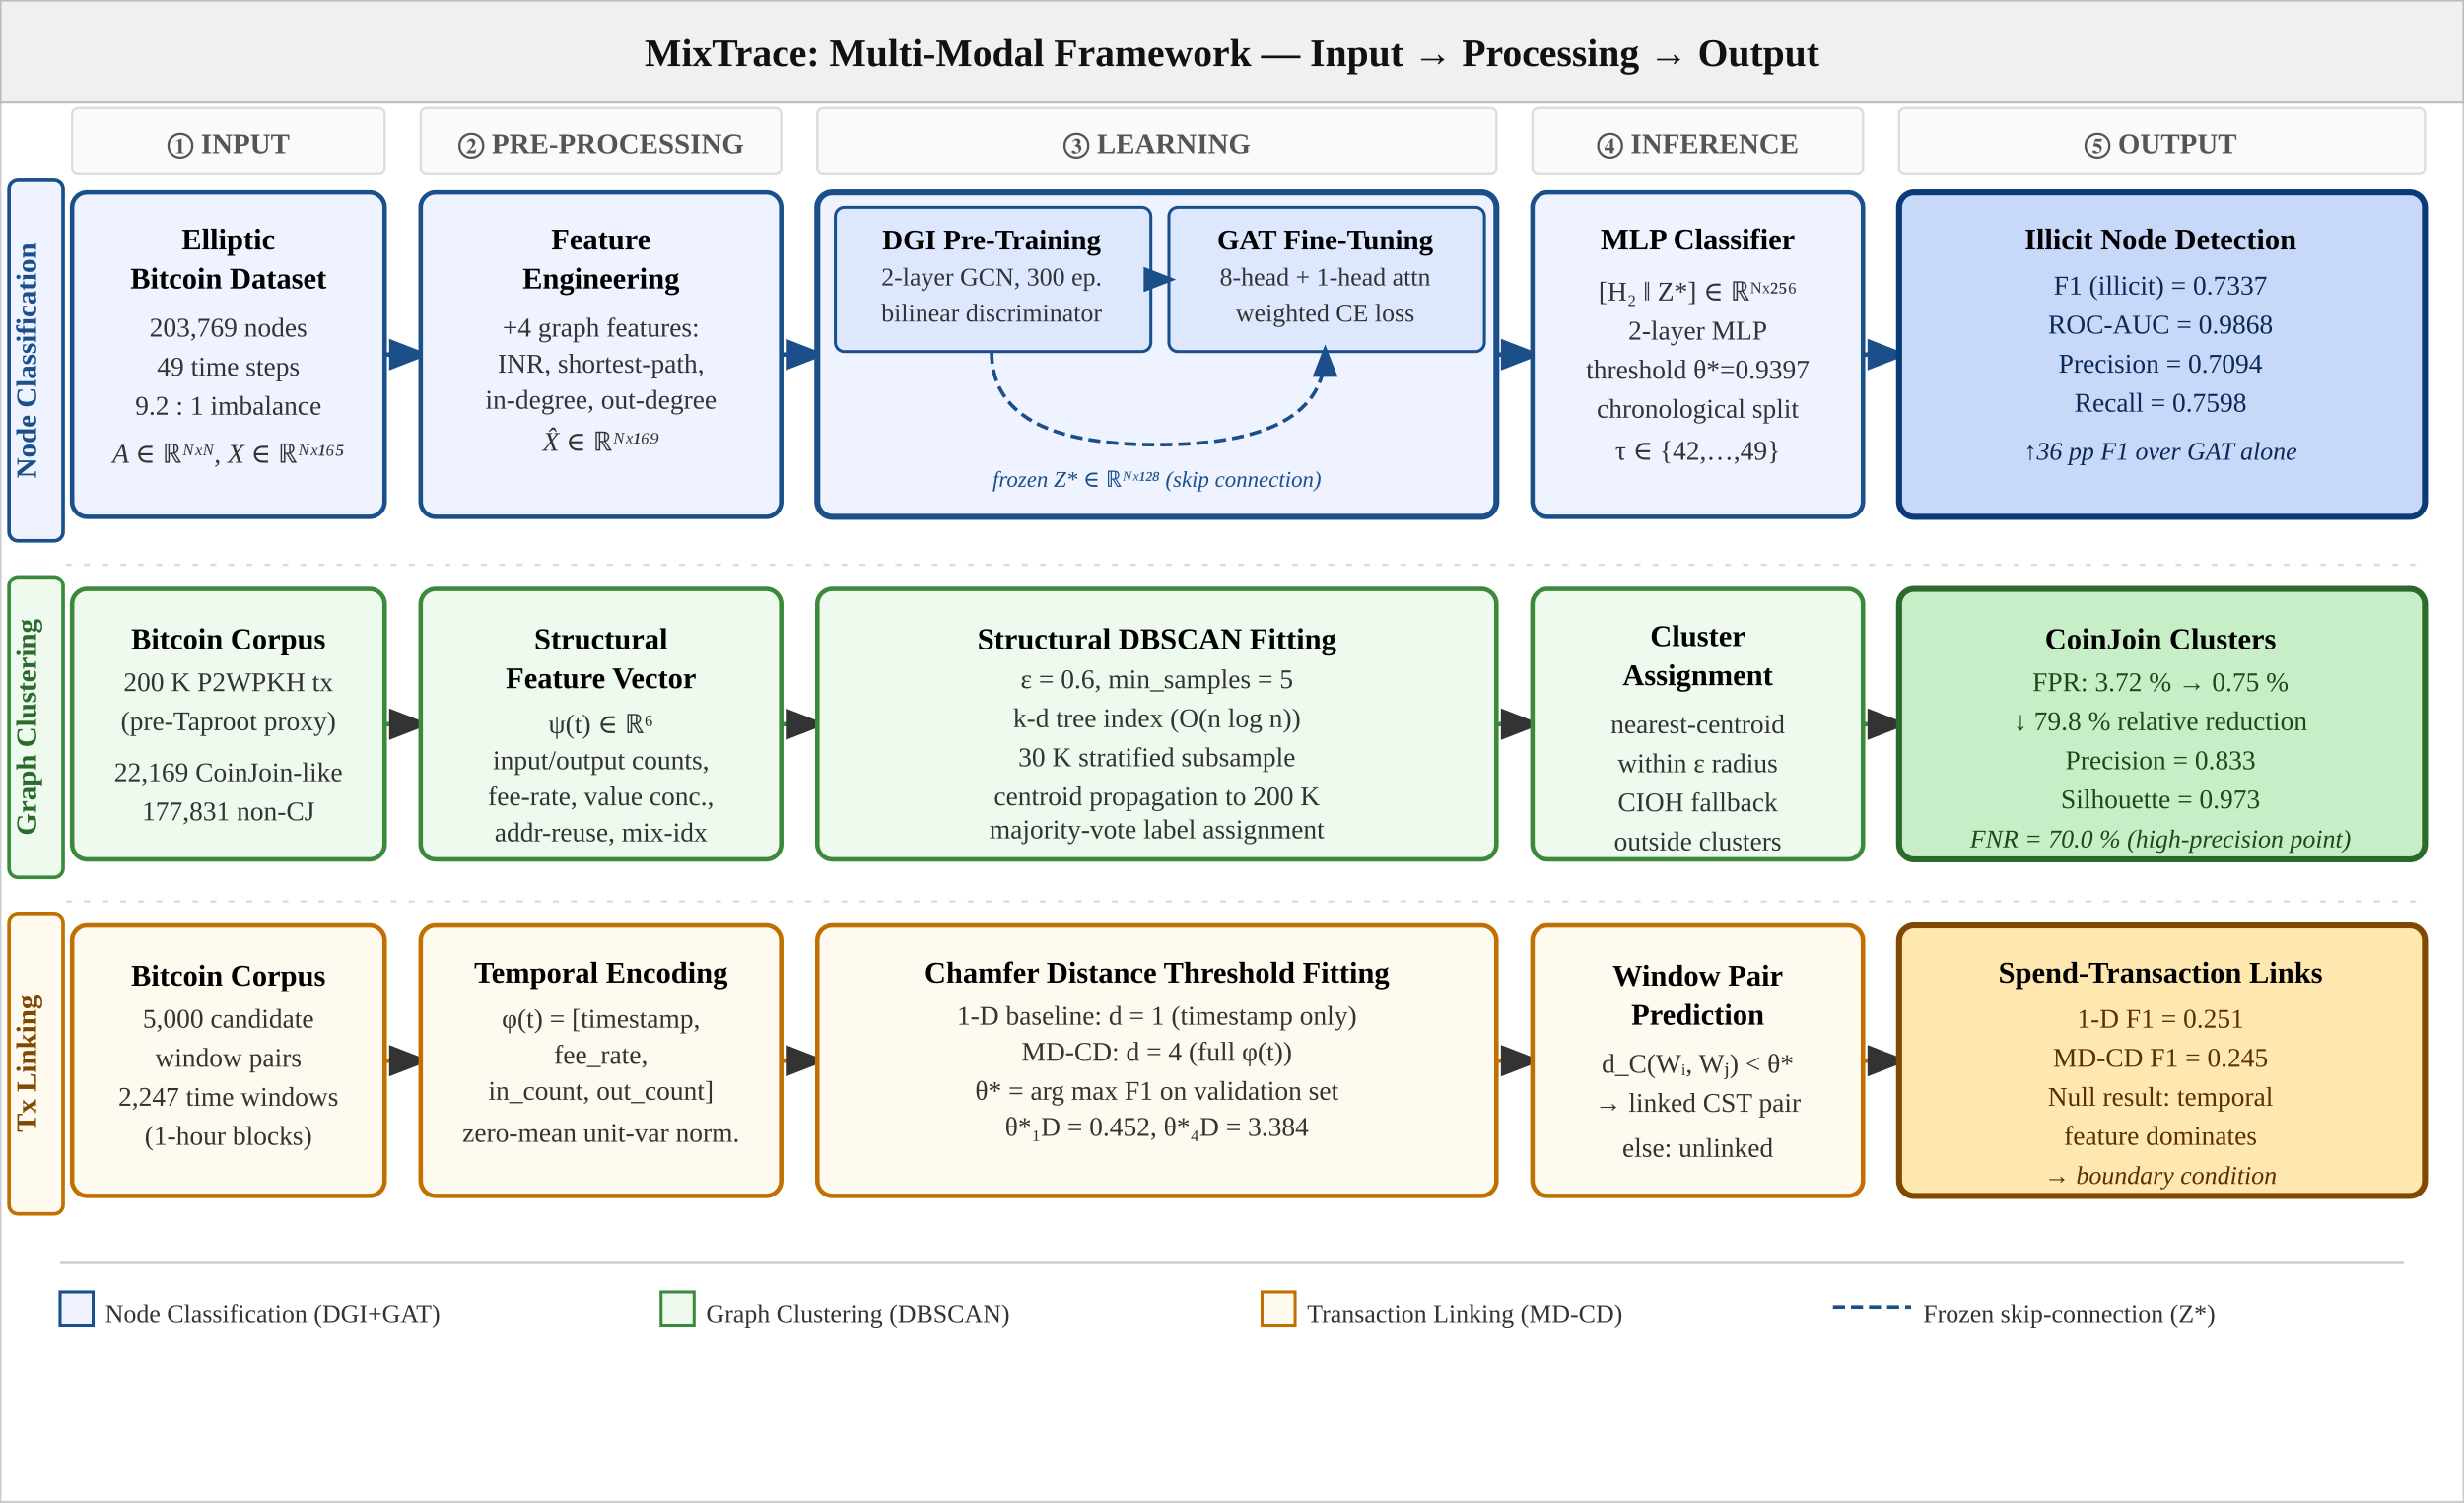
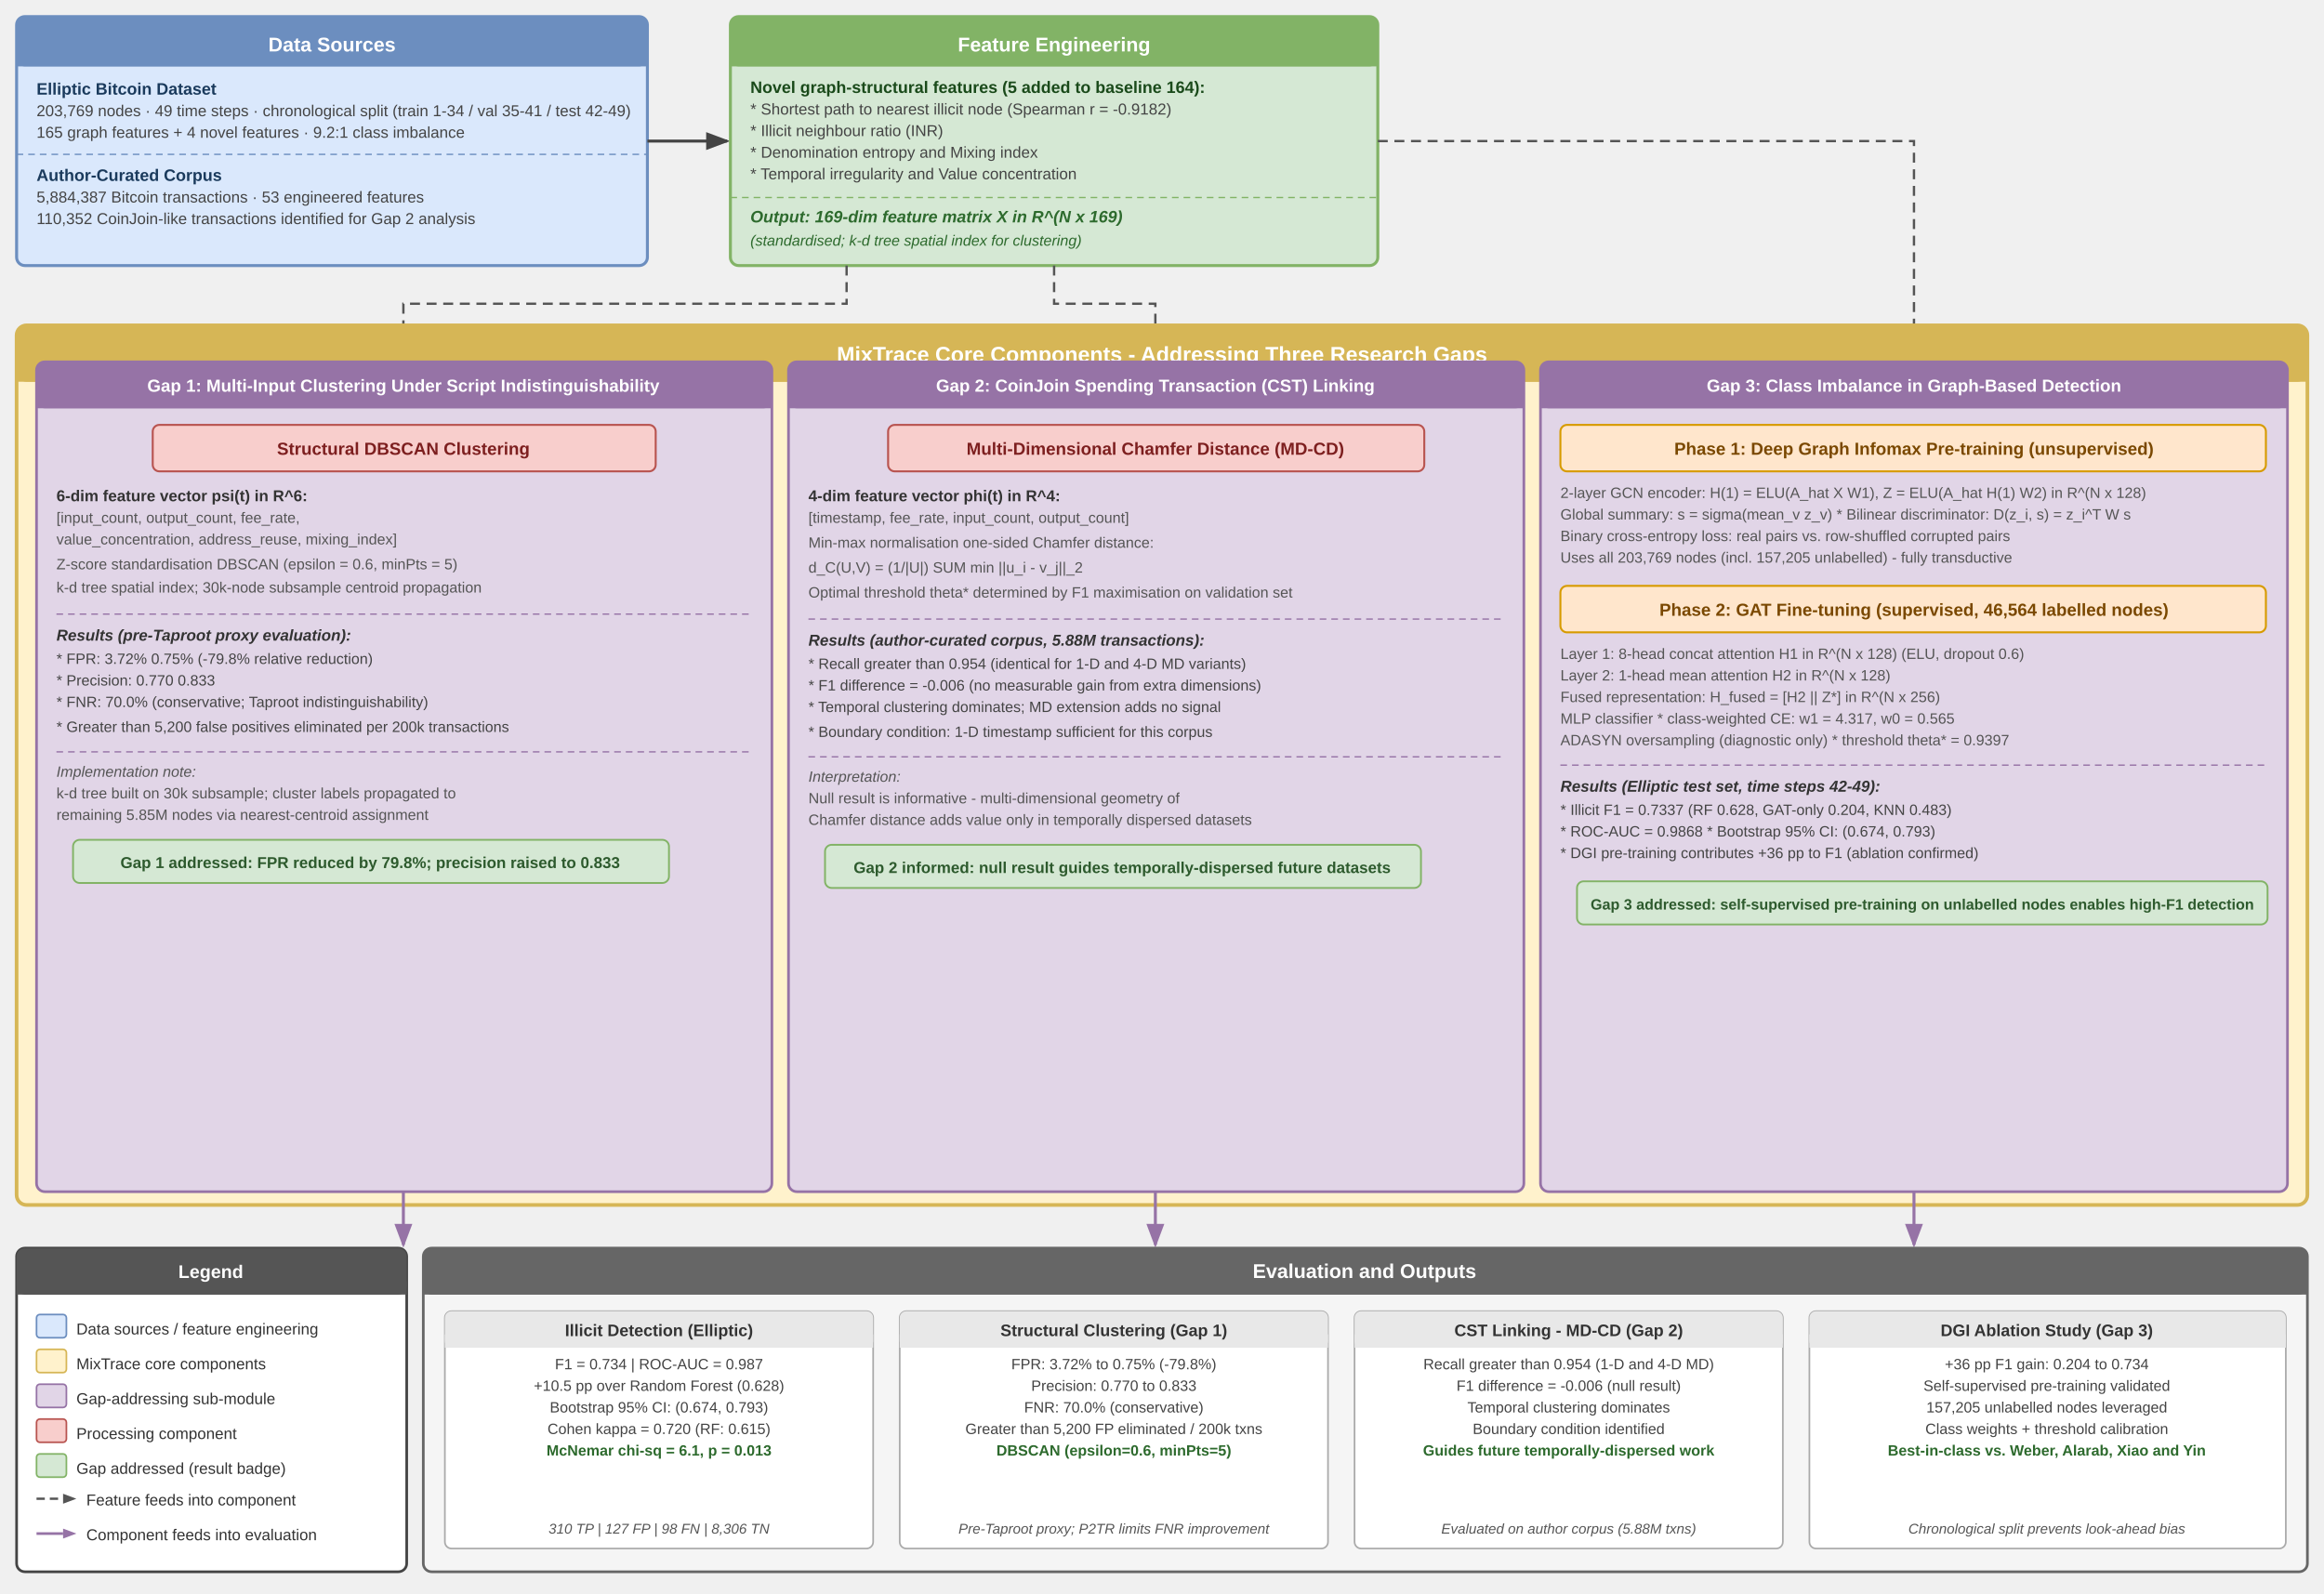
- <svg xmlns="http://www.w3.org/2000/svg" viewBox="0 0 820 500" width="820" height="500" font-family="'Times New Roman', Georgia, serif">
+ <svg xmlns="http://www.w3.org/2000/svg" viewBox="0 0 1400 960" font-family="Arial, Helvetica, sans-serif">
  <defs>
-     <marker id="arr" markerWidth="9" markerHeight="7" refX="7" refY="3.5" orient="auto">
-       <polygon points="0 0,9 3.5,0 7" fill="#333" />
+     <marker id="arr" markerWidth="8" markerHeight="6" refX="7" refY="3" orient="auto">
+       <polygon points="0 0,8 3,0 6" fill="#444444" />
    </marker>
-     <marker id="arr-b" markerWidth="9" markerHeight="7" refX="7" refY="3.5" orient="auto">
-       <polygon points="0 0,9 3.5,0 7" fill="#1a4f8a" />
+     <marker id="arr-purple" markerWidth="8" markerHeight="6" refX="7" refY="3" orient="auto">
+       <polygon points="0 0,8 3,0 6" fill="#9673a6" />
    </marker>
-     <marker id="arr-d" markerWidth="9" markerHeight="7" refX="7" refY="3.5" orient="auto">
-       <polygon points="0 0,9 3.5,0 7" fill="#1a4f8a" />
+     <marker id="arr-dash" markerWidth="8" markerHeight="6" refX="7" refY="3" orient="auto">
+       <polygon points="0 0,8 3,0 6" fill="#555555" />
    </marker>
  </defs>
-   <rect x="0" y="0" width="820" height="500" fill="white" stroke="#ccc" stroke-width="1" />
-   <rect x="0" y="0" width="820" height="34" fill="#f0f0f0" stroke="#bbb" stroke-width="1" />
-   <text x="410" y="22" text-anchor="middle" font-size="13" font-weight="bold" fill="#111">
-     MixTrace: Multi-Modal Framework  —  Input → Processing → Output
-   </text>
-   <rect x="24" y="36" width="104" height="22" fill="#fafafa" stroke="#ddd" stroke-width="0.8" rx="2" />
-   <rect x="140" y="36" width="120" height="22" fill="#fafafa" stroke="#ddd" stroke-width="0.8" rx="2" />
-   <rect x="272" y="36" width="226" height="22" fill="#fafafa" stroke="#ddd" stroke-width="0.8" rx="2" />
-   <rect x="510" y="36" width="110" height="22" fill="#fafafa" stroke="#ddd" stroke-width="0.8" rx="2" />
-   <rect x="632" y="36" width="175" height="22" fill="#fafafa" stroke="#ddd" stroke-width="0.8" rx="2" />
-   <text x="76" y="51" text-anchor="middle" font-size="9.5" fill="#555" font-weight="bold">① INPUT</text>
-   <text x="200" y="51" text-anchor="middle" font-size="9.5" fill="#555" font-weight="bold">② PRE-PROCESSING</text>
-   <text x="385" y="51" text-anchor="middle" font-size="9.5" fill="#555" font-weight="bold">③ LEARNING</text>
-   <text x="565" y="51" text-anchor="middle" font-size="9.5" fill="#555" font-weight="bold">④ INFERENCE</text>
-   <text x="719" y="51" text-anchor="middle" font-size="9.5" fill="#555" font-weight="bold">⑤ OUTPUT</text>
-   <rect x="3" y="60" width="18" height="120" rx="3" fill="#eff3ff" stroke="#1a4f8a" stroke-width="1.2" />
-   <text x="12" y="120" text-anchor="middle" font-size="9.5" fill="#1a4f8a" font-weight="bold" transform="rotate(-90,12,120)">Node Classification</text>
-   <rect x="3" y="192" width="18" height="100" rx="3" fill="#edfaed" stroke="#3a8a3a" stroke-width="1.2" />
-   <text x="12" y="242" text-anchor="middle" font-size="9.5" fill="#2a6a2a" font-weight="bold" transform="rotate(-90,12,242)">Graph Clustering</text>
-   <rect x="3" y="304" width="18" height="100" rx="3" fill="#fffaf0" stroke="#c07000" stroke-width="1.2" />
-   <text x="12" y="354" text-anchor="middle" font-size="9.5" fill="#804800" font-weight="bold" transform="rotate(-90,12,354)">Tx Linking</text>
-   <rect x="24" y="64" width="104" height="108" rx="5" fill="#eff3ff" stroke="#1a4f8a" stroke-width="1.5" />
-   <text x="76" y="83" text-anchor="middle" font-size="10" font-weight="bold">Elliptic</text>
-   <text x="76" y="96" text-anchor="middle" font-size="10" font-weight="bold">Bitcoin Dataset</text>
-   <text x="76" y="112" text-anchor="middle" font-size="9" fill="#333">203,769 nodes</text>
-   <text x="76" y="125" text-anchor="middle" font-size="9" fill="#333">49 time steps</text>
-   <text x="76" y="138" text-anchor="middle" font-size="9" fill="#333">9.2 : 1 imbalance</text>
-   <text x="76" y="154" text-anchor="middle" font-size="9" fill="#333" font-style="italic">A ∈ ℝᴺˣᴺ, X ∈ ℝᴺˣ¹⁶⁵</text>
-   <line x1="128" y1="118" x2="140" y2="118" stroke="#1a4f8a" stroke-width="1.5" marker-end="url(#arr-b)" />
-   <rect x="140" y="64" width="120" height="108" rx="5" fill="#eff3ff" stroke="#1a4f8a" stroke-width="1.5" />
-   <text x="200" y="83" text-anchor="middle" font-size="10" font-weight="bold">Feature</text>
-   <text x="200" y="96" text-anchor="middle" font-size="10" font-weight="bold">Engineering</text>
-   <text x="200" y="112" text-anchor="middle" font-size="9" fill="#333">+4 graph features:</text>
-   <text x="200" y="124" text-anchor="middle" font-size="9" fill="#333">INR, shortest-path,</text>
-   <text x="200" y="136" text-anchor="middle" font-size="9" fill="#333">in-degree, out-degree</text>
-   <text x="200" y="150" text-anchor="middle" font-size="9" fill="#333" font-style="italic">X̂ ∈ ℝᴺˣ¹⁶⁹</text>
-   <line x1="260" y1="118" x2="272" y2="118" stroke="#1a4f8a" stroke-width="1.5" marker-end="url(#arr-b)" />
-   <rect x="272" y="64" width="226" height="108" rx="5" fill="#eff3ff" stroke="#1a4f8a" stroke-width="2" />
-   <rect x="278" y="69" width="105" height="48" rx="3" fill="#dde8ff" stroke="#1a4f8a" stroke-width="1" />
-   <text x="330" y="83" text-anchor="middle" font-size="9.5" font-weight="bold">DGI Pre-Training</text>
-   <text x="330" y="95" text-anchor="middle" font-size="8.5" fill="#333">2-layer GCN, 300 ep.</text>
-   <text x="330" y="107" text-anchor="middle" font-size="8.5" fill="#333">bilinear discriminator</text>
-   <rect x="389" y="69" width="105" height="48" rx="3" fill="#dde8ff" stroke="#1a4f8a" stroke-width="1" />
-   <text x="441" y="83" text-anchor="middle" font-size="9.5" font-weight="bold">GAT Fine-Tuning</text>
-   <text x="441" y="95" text-anchor="middle" font-size="8.5" fill="#333">8-head + 1-head attn</text>
-   <text x="441" y="107" text-anchor="middle" font-size="8.5" fill="#333">weighted CE loss</text>
-   <path d="M 330 117  Q 330 148  385 148  Q 441 148  441 117" fill="none" stroke="#1a4f8a" stroke-width="1.2" stroke-dasharray="4,2" marker-end="url(#arr-d)" />
-   <text x="385" y="162" text-anchor="middle" font-size="7.5" fill="#1a4f8a" font-style="italic">
-     frozen  Z* ∈ ℝᴺˣ¹²⁸  (skip connection)
-   </text>
-   <line x1="383" y1="93" x2="389" y2="93" stroke="#1a4f8a" stroke-width="1.2" marker-end="url(#arr-b)" />
-   <line x1="498" y1="118" x2="510" y2="118" stroke="#1a4f8a" stroke-width="1.5" marker-end="url(#arr-b)" />
-   <rect x="510" y="64" width="110" height="108" rx="5" fill="#eff3ff" stroke="#1a4f8a" stroke-width="1.5" />
-   <text x="565" y="83" text-anchor="middle" font-size="10" font-weight="bold">MLP Classifier</text>
-   <text x="565" y="100" text-anchor="middle" font-size="9" fill="#333">[H₂ ‖ Z*] ∈ ℝᴺˣ²⁵⁶</text>
-   <text x="565" y="113" text-anchor="middle" font-size="9" fill="#333">2-layer MLP</text>
-   <text x="565" y="126" text-anchor="middle" font-size="9" fill="#333">threshold θ*=0.9397</text>
-   <text x="565" y="139" text-anchor="middle" font-size="9" fill="#333">chronological split</text>
-   <text x="565" y="153" text-anchor="middle" font-size="9" fill="#333">τ ∈ {42,…,49}</text>
-   <line x1="620" y1="118" x2="632" y2="118" stroke="#1a4f8a" stroke-width="1.5" marker-end="url(#arr-b)" />
-   <rect x="632" y="64" width="175" height="108" rx="5" fill="#c8d8f8" stroke="#0a3a78" stroke-width="2" />
-   <text x="719" y="83" text-anchor="middle" font-size="10" font-weight="bold">Illicit Node Detection</text>
-   <text x="719" y="98" text-anchor="middle" font-size="9" fill="#0a2858">F1 (illicit) = 0.7337</text>
-   <text x="719" y="111" text-anchor="middle" font-size="9" fill="#0a2858">ROC-AUC = 0.9868</text>
-   <text x="719" y="124" text-anchor="middle" font-size="9" fill="#0a2858">Precision = 0.7094</text>
-   <text x="719" y="137" text-anchor="middle" font-size="9" fill="#0a2858">Recall = 0.7598</text>
-   <text x="719" y="153" text-anchor="middle" font-size="8.5" fill="#0a2858" font-style="italic">↑36 pp F1 over GAT alone</text>
-   <rect x="24" y="196" width="104" height="90" rx="5" fill="#edfaed" stroke="#3a8a3a" stroke-width="1.5" />
-   <text x="76" y="216" text-anchor="middle" font-size="10" font-weight="bold">Bitcoin Corpus</text>
-   <text x="76" y="230" text-anchor="middle" font-size="9" fill="#333">200 K P2WPKH tx</text>
-   <text x="76" y="243" text-anchor="middle" font-size="9" fill="#333">(pre-Taproot proxy)</text>
-   <text x="76" y="260" text-anchor="middle" font-size="9" fill="#333">22,169 CoinJoin-like</text>
-   <text x="76" y="273" text-anchor="middle" font-size="9" fill="#333">177,831 non-CJ</text>
-   <line x1="128" y1="241" x2="140" y2="241" stroke="#3a8a3a" stroke-width="1.5" marker-end="url(#arr)" />
-   <rect x="140" y="196" width="120" height="90" rx="5" fill="#edfaed" stroke="#3a8a3a" stroke-width="1.5" />
-   <text x="200" y="216" text-anchor="middle" font-size="10" font-weight="bold">Structural</text>
-   <text x="200" y="229" text-anchor="middle" font-size="10" font-weight="bold">Feature Vector</text>
-   <text x="200" y="244" text-anchor="middle" font-size="9" fill="#333">ψ(t) ∈ ℝ⁶</text>
-   <text x="200" y="256" text-anchor="middle" font-size="9" fill="#333">input/output counts,</text>
-   <text x="200" y="268" text-anchor="middle" font-size="9" fill="#333">fee-rate, value conc.,</text>
-   <text x="200" y="280" text-anchor="middle" font-size="9" fill="#333">addr-reuse, mix-idx</text>
-   <line x1="260" y1="241" x2="272" y2="241" stroke="#3a8a3a" stroke-width="1.5" marker-end="url(#arr)" />
-   <rect x="272" y="196" width="226" height="90" rx="5" fill="#edfaed" stroke="#3a8a3a" stroke-width="1.5" />
-   <text x="385" y="216" text-anchor="middle" font-size="10" font-weight="bold">Structural DBSCAN Fitting</text>
-   <text x="385" y="229" text-anchor="middle" font-size="9" fill="#333">ε = 0.6,  min_samples = 5</text>
-   <text x="385" y="242" text-anchor="middle" font-size="9" fill="#333">k-d tree index (O(n log n))</text>
-   <text x="385" y="255" text-anchor="middle" font-size="9" fill="#333">30 K stratified subsample</text>
-   <text x="385" y="268" text-anchor="middle" font-size="9" fill="#333">centroid propagation to 200 K</text>
-   <text x="385" y="279" text-anchor="middle" font-size="9" fill="#333">majority-vote label assignment</text>
-   <line x1="498" y1="241" x2="510" y2="241" stroke="#3a8a3a" stroke-width="1.5" marker-end="url(#arr)" />
-   <rect x="510" y="196" width="110" height="90" rx="5" fill="#edfaed" stroke="#3a8a3a" stroke-width="1.5" />
-   <text x="565" y="215" text-anchor="middle" font-size="10" font-weight="bold">Cluster</text>
-   <text x="565" y="228" text-anchor="middle" font-size="10" font-weight="bold">Assignment</text>
-   <text x="565" y="244" text-anchor="middle" font-size="9" fill="#333">nearest-centroid</text>
-   <text x="565" y="257" text-anchor="middle" font-size="9" fill="#333">within ε radius</text>
-   <text x="565" y="270" text-anchor="middle" font-size="9" fill="#333">CIOH fallback</text>
-   <text x="565" y="283" text-anchor="middle" font-size="9" fill="#333">outside clusters</text>
-   <line x1="620" y1="241" x2="632" y2="241" stroke="#3a8a3a" stroke-width="1.5" marker-end="url(#arr)" />
-   <rect x="632" y="196" width="175" height="90" rx="5" fill="#c8eec8" stroke="#2a6a2a" stroke-width="2" />
-   <text x="719" y="216" text-anchor="middle" font-size="10" font-weight="bold">CoinJoin Clusters</text>
-   <text x="719" y="230" text-anchor="middle" font-size="9" fill="#1a4a1a">FPR: 3.72 % → 0.75 %</text>
-   <text x="719" y="243" text-anchor="middle" font-size="9" fill="#1a4a1a">↓ 79.8 % relative reduction</text>
-   <text x="719" y="256" text-anchor="middle" font-size="9" fill="#1a4a1a">Precision = 0.833</text>
-   <text x="719" y="269" text-anchor="middle" font-size="9" fill="#1a4a1a">Silhouette = 0.973</text>
-   <text x="719" y="282" text-anchor="middle" font-size="8.5" fill="#1a4a1a" font-style="italic">FNR = 70.0 % (high-precision point)</text>
-   <rect x="24" y="308" width="104" height="90" rx="5" fill="#fffaf0" stroke="#c07000" stroke-width="1.5" />
-   <text x="76" y="328" text-anchor="middle" font-size="10" font-weight="bold">Bitcoin Corpus</text>
-   <text x="76" y="342" text-anchor="middle" font-size="9" fill="#333">5,000 candidate</text>
-   <text x="76" y="355" text-anchor="middle" font-size="9" fill="#333">window pairs</text>
-   <text x="76" y="368" text-anchor="middle" font-size="9" fill="#333">2,247 time windows</text>
-   <text x="76" y="381" text-anchor="middle" font-size="9" fill="#333">(1-hour blocks)</text>
-   <line x1="128" y1="353" x2="140" y2="353" stroke="#c07000" stroke-width="1.5" marker-end="url(#arr)" />
-   <rect x="140" y="308" width="120" height="90" rx="5" fill="#fffaf0" stroke="#c07000" stroke-width="1.5" />
-   <text x="200" y="327" text-anchor="middle" font-size="10" font-weight="bold">Temporal Encoding</text>
-   <text x="200" y="342" text-anchor="middle" font-size="9" fill="#333">φ(t) = [timestamp,</text>
-   <text x="200" y="354" text-anchor="middle" font-size="9" fill="#333"> fee_rate,</text>
-   <text x="200" y="366" text-anchor="middle" font-size="9" fill="#333"> in_count, out_count]</text>
-   <text x="200" y="380" text-anchor="middle" font-size="9" fill="#333">zero-mean unit-var norm.</text>
-   <line x1="260" y1="353" x2="272" y2="353" stroke="#c07000" stroke-width="1.5" marker-end="url(#arr)" />
-   <rect x="272" y="308" width="226" height="90" rx="5" fill="#fffaf0" stroke="#c07000" stroke-width="1.5" />
-   <text x="385" y="327" text-anchor="middle" font-size="10" font-weight="bold">Chamfer Distance Threshold Fitting</text>
-   <text x="385" y="341" text-anchor="middle" font-size="9" fill="#333">1-D baseline: d = 1 (timestamp only)</text>
-   <text x="385" y="353" text-anchor="middle" font-size="9" fill="#333">MD-CD: d = 4 (full φ(t))</text>
-   <text x="385" y="366" text-anchor="middle" font-size="9" fill="#333">θ* = arg max F1 on validation set</text>
-   <text x="385" y="378" text-anchor="middle" font-size="9" fill="#333">θ*₁D = 0.452,  θ*₄D = 3.384</text>
-   <line x1="498" y1="353" x2="510" y2="353" stroke="#c07000" stroke-width="1.5" marker-end="url(#arr)" />
-   <rect x="510" y="308" width="110" height="90" rx="5" fill="#fffaf0" stroke="#c07000" stroke-width="1.5" />
-   <text x="565" y="328" text-anchor="middle" font-size="10" font-weight="bold">Window Pair</text>
-   <text x="565" y="341" text-anchor="middle" font-size="10" font-weight="bold">Prediction</text>
-   <text x="565" y="357" text-anchor="middle" font-size="9" fill="#333">d_C(Wᵢ, Wⱼ) &lt; θ*</text>
-   <text x="565" y="370" text-anchor="middle" font-size="9" fill="#333">→ linked CST pair</text>
-   <text x="565" y="385" text-anchor="middle" font-size="9" fill="#333">else: unlinked</text>
-   <line x1="620" y1="353" x2="632" y2="353" stroke="#c07000" stroke-width="1.5" marker-end="url(#arr)" />
-   <rect x="632" y="308" width="175" height="90" rx="5" fill="#ffe8b0" stroke="#804800" stroke-width="2" />
-   <text x="719" y="327" text-anchor="middle" font-size="10" font-weight="bold">Spend-Transaction Links</text>
-   <text x="719" y="342" text-anchor="middle" font-size="9" fill="#5a3000">1-D  F1 = 0.251</text>
-   <text x="719" y="355" text-anchor="middle" font-size="9" fill="#5a3000">MD-CD  F1 = 0.245</text>
-   <text x="719" y="368" text-anchor="middle" font-size="9" fill="#5a3000">Null result: temporal</text>
-   <text x="719" y="381" text-anchor="middle" font-size="9" fill="#5a3000">feature dominates</text>
-   <text x="719" y="394" text-anchor="middle" font-size="8.5" fill="#5a3000" font-style="italic">→ boundary condition</text>
-   <line x1="20" y1="420" x2="800" y2="420" stroke="#ccc" stroke-width="0.8" />
-   <rect x="20" y="430" width="11" height="11" fill="#eff3ff" stroke="#1a4f8a" stroke-width="1" />
-   <text x="35" y="440" font-size="8.5" fill="#333">Node Classification (DGI+GAT)</text>
-   <rect x="220" y="430" width="11" height="11" fill="#edfaed" stroke="#3a8a3a" stroke-width="1" />
-   <text x="235" y="440" font-size="8.5" fill="#333">Graph Clustering (DBSCAN)</text>
-   <rect x="420" y="430" width="11" height="11" fill="#fffaf0" stroke="#c07000" stroke-width="1" />
-   <text x="435" y="440" font-size="8.5" fill="#333">Transaction Linking (MD-CD)</text>
-   <line x1="610" y1="435" x2="636" y2="435" stroke="#1a4f8a" stroke-width="1.2" stroke-dasharray="4,2" />
-   <text x="640" y="440" font-size="8.5" fill="#333">Frozen skip-connection (Z*)</text>
-   <line x1="22" y1="188" x2="808" y2="188" stroke="#ddd" stroke-width="0.8" stroke-dasharray="2,4" />
-   <line x1="22" y1="300" x2="808" y2="300" stroke="#ddd" stroke-width="0.8" stroke-dasharray="2,4" />
+   <rect x="10" y="10" width="380" height="150" rx="5" fill="#dae8fc" stroke="#6c8ebf" stroke-width="1.8" />
+   <rect x="10" y="10" width="380" height="30" rx="5" fill="#6c8ebf" />
+   <rect x="10" y="32" width="380" height="8" fill="#6c8ebf" />
+   <text x="200" y="31" text-anchor="middle" fill="white" font-size="12" font-weight="bold">Data Sources</text>
+   <text x="22" y="57" fill="#1a3a5c" font-size="10" font-weight="bold">Elliptic Bitcoin Dataset</text>
+   <text x="22" y="70" fill="#444" font-size="9.5">203,769 nodes · 49 time steps · chronological split (train 1-34 / val 35-41 / test 42-49)</text>
+   <text x="22" y="83" fill="#444" font-size="9.5">165 graph features + 4 novel features · 9.2:1 class imbalance</text>
+   <line x1="10" y1="93" x2="390" y2="93" stroke="#6c8ebf" stroke-width="0.8" stroke-dasharray="4,3" />
+   <text x="22" y="109" fill="#1a3a5c" font-size="10" font-weight="bold">Author-Curated Corpus</text>
+   <text x="22" y="122" fill="#444" font-size="9.5">5,884,387 Bitcoin transactions · 53 engineered features</text>
+   <text x="22" y="135" fill="#444" font-size="9.5">110,352 CoinJoin-like transactions identified for Gap 2 analysis</text>
+   <line x1="390" y1="85" x2="438" y2="85" stroke="#444" stroke-width="1.8" marker-end="url(#arr)" />
+   <rect x="440" y="10" width="390" height="150" rx="5" fill="#d5e8d4" stroke="#82b366" stroke-width="1.8" />
+   <rect x="440" y="10" width="390" height="30" rx="5" fill="#82b366" />
+   <rect x="440" y="32" width="390" height="8" fill="#82b366" />
+   <text x="635" y="31" text-anchor="middle" fill="white" font-size="12" font-weight="bold">Feature Engineering</text>
+   <text x="452" y="56" fill="#1a4a1a" font-size="10" font-weight="bold">Novel graph-structural features (5 added to baseline 164):</text>
+   <text x="452" y="69" fill="#444" font-size="9.5">* Shortest path to nearest illicit node  (Spearman r = -0.9182)</text>
+   <text x="452" y="82" fill="#444" font-size="9.5">* Illicit neighbour ratio (INR)</text>
+   <text x="452" y="95" fill="#444" font-size="9.5">* Denomination entropy and Mixing index</text>
+   <text x="452" y="108" fill="#444" font-size="9.5">* Temporal irregularity and Value concentration</text>
+   <line x1="440" y1="119" x2="830" y2="119" stroke="#82b366" stroke-width="0.8" stroke-dasharray="4,3" />
+   <text x="452" y="134" fill="#2d6a2d" font-size="10" font-style="italic" font-weight="bold">Output: 169-dim feature matrix  X in R^(N x 169)</text>
+   <text x="452" y="148" fill="#2d6a2d" font-size="9" font-style="italic">(standardised; k-d tree spatial index for clustering)</text>
+   <polyline points="510,160 510,183 243,183 243,218" fill="none" stroke="#555" stroke-width="1.4" stroke-dasharray="6,4" marker-end="url(#arr-dash)" />
+   <polyline points="635,160 635,183 696,183 696,218" fill="none" stroke="#555" stroke-width="1.4" stroke-dasharray="6,4" marker-end="url(#arr-dash)" />
+   <polyline points="830,85 1153,85 1153,218" fill="none" stroke="#555" stroke-width="1.4" stroke-dasharray="6,4" marker-end="url(#arr-dash)" />
+   <rect x="10" y="196" width="1380" height="530" rx="6" fill="#fff2cc" stroke="#d6b656" stroke-width="2.2" />
+   <rect x="10" y="196" width="1380" height="34" rx="6" fill="#d6b656" />
+   <rect x="10" y="220" width="1380" height="10" fill="#d6b656" />
+   <text x="700" y="218" text-anchor="middle" fill="white" font-size="13" font-weight="bold">MixTrace Core Components - Addressing Three Research Gaps</text>
+   <rect x="22" y="218" width="443" height="500" rx="5" fill="#e1d5e7" stroke="#9673a6" stroke-width="1.6" />
+   <rect x="22" y="218" width="443" height="28" rx="5" fill="#9673a6" />
+   <rect x="22" y="238" width="443" height="8" fill="#9673a6" />
+   <text x="243" y="236" text-anchor="middle" fill="white" font-size="10.5" font-weight="bold">Gap 1: Multi-Input Clustering Under Script Indistinguishability</text>
+   <rect x="92" y="256" width="303" height="28" rx="4" fill="#f8cecc" stroke="#b85450" stroke-width="1.2" />
+   <text x="243" y="274" text-anchor="middle" fill="#7d1f1f" font-size="10.5" font-weight="bold">Structural DBSCAN Clustering</text>
+   <text x="34" y="302" fill="#333" font-size="9.5" font-weight="bold">6-dim feature vector psi(t) in R^6:</text>
+   <text x="34" y="315" fill="#555" font-size="9">[input_count, output_count, fee_rate,</text>
+   <text x="34" y="328" fill="#555" font-size="9"> value_concentration, address_reuse, mixing_index]</text>
+   <text x="34" y="343" fill="#555" font-size="9">Z-score standardisation  DBSCAN  (epsilon = 0.6, minPts = 5)</text>
+   <text x="34" y="357" fill="#555" font-size="9">k-d tree spatial index; 30k-node subsample  centroid propagation</text>
+   <line x1="34" y1="370" x2="453" y2="370" stroke="#9673a6" stroke-width="0.8" stroke-dasharray="4,3" />
+   <text x="34" y="386" fill="#333" font-size="9.5" font-weight="bold" font-style="italic">Results (pre-Taproot proxy evaluation):</text>
+   <text x="34" y="400" fill="#444" font-size="9">* FPR:  3.72%  0.75%  (-79.8% relative reduction)</text>
+   <text x="34" y="413" fill="#444" font-size="9">* Precision:  0.770  0.833</text>
+   <text x="34" y="426" fill="#444" font-size="9">* FNR: 70.0%  (conservative; Taproot indistinguishability)</text>
+   <text x="34" y="441" fill="#444" font-size="9">* Greater than 5,200 false positives eliminated per 200k transactions</text>
+   <line x1="34" y1="453" x2="453" y2="453" stroke="#9673a6" stroke-width="0.8" stroke-dasharray="4,3" />
+   <text x="34" y="468" fill="#555" font-size="9" font-style="italic">Implementation note:</text>
+   <text x="34" y="481" fill="#555" font-size="9">k-d tree built on 30k subsample; cluster labels propagated to</text>
+   <text x="34" y="494" fill="#555" font-size="9">remaining 5.85M nodes via nearest-centroid assignment</text>
+   <rect x="44" y="506" width="359" height="26" rx="4" fill="#d5e8d4" stroke="#82b366" stroke-width="1.1" />
+   <text x="223" y="523" text-anchor="middle" fill="#2d5a2d" font-size="9.5" font-weight="bold">Gap 1 addressed: FPR reduced by 79.8%; precision raised to 0.833</text>
+   <rect x="475" y="218" width="443" height="500" rx="5" fill="#e1d5e7" stroke="#9673a6" stroke-width="1.6" />
+   <rect x="475" y="218" width="443" height="28" rx="5" fill="#9673a6" />
+   <rect x="475" y="238" width="443" height="8" fill="#9673a6" />
+   <text x="696" y="236" text-anchor="middle" fill="white" font-size="10.5" font-weight="bold">Gap 2: CoinJoin Spending Transaction (CST) Linking</text>
+   <rect x="535" y="256" width="323" height="28" rx="4" fill="#f8cecc" stroke="#b85450" stroke-width="1.2" />
+   <text x="696" y="274" text-anchor="middle" fill="#7d1f1f" font-size="10.5" font-weight="bold">Multi-Dimensional Chamfer Distance (MD-CD)</text>
+   <text x="487" y="302" fill="#333" font-size="9.5" font-weight="bold">4-dim feature vector phi(t) in R^4:</text>
+   <text x="487" y="315" fill="#555" font-size="9">[timestamp, fee_rate, input_count, output_count]</text>
+   <text x="487" y="330" fill="#555" font-size="9">Min-max normalisation  one-sided Chamfer distance:</text>
+   <text x="487" y="345" fill="#555" font-size="9">  d_C(U,V) = (1/|U|) SUM min ||u_i - v_j||_2</text>
+   <text x="487" y="360" fill="#555" font-size="9">Optimal threshold theta* determined by F1 maximisation on validation set</text>
+   <line x1="487" y1="373" x2="906" y2="373" stroke="#9673a6" stroke-width="0.8" stroke-dasharray="4,3" />
+   <text x="487" y="389" fill="#333" font-size="9.5" font-weight="bold" font-style="italic">Results (author-curated corpus, 5.88M transactions):</text>
+   <text x="487" y="403" fill="#444" font-size="9">* Recall greater than 0.954  (identical for 1-D and 4-D MD variants)</text>
+   <text x="487" y="416" fill="#444" font-size="9">* F1 difference = -0.006  (no measurable gain from extra dimensions)</text>
+   <text x="487" y="429" fill="#444" font-size="9">* Temporal clustering dominates; MD extension adds no signal</text>
+   <text x="487" y="444" fill="#444" font-size="9">* Boundary condition: 1-D timestamp sufficient for this corpus</text>
+   <line x1="487" y1="456" x2="906" y2="456" stroke="#9673a6" stroke-width="0.8" stroke-dasharray="4,3" />
+   <text x="487" y="471" fill="#555" font-size="9" font-style="italic">Interpretation:</text>
+   <text x="487" y="484" fill="#555" font-size="9">Null result is informative - multi-dimensional geometry of</text>
+   <text x="487" y="497" fill="#555" font-size="9">Chamfer distance adds value only in temporally dispersed datasets</text>
+   <rect x="497" y="509" width="359" height="26" rx="4" fill="#d5e8d4" stroke="#82b366" stroke-width="1.1" />
+   <text x="676" y="526" text-anchor="middle" fill="#2d5a2d" font-size="9.5" font-weight="bold">Gap 2 informed: null result guides temporally-dispersed future datasets</text>
+   <rect x="928" y="218" width="450" height="500" rx="5" fill="#e1d5e7" stroke="#9673a6" stroke-width="1.6" />
+   <rect x="928" y="218" width="450" height="28" rx="5" fill="#9673a6" />
+   <rect x="928" y="238" width="450" height="8" fill="#9673a6" />
+   <text x="1153" y="236" text-anchor="middle" fill="white" font-size="10.5" font-weight="bold">Gap 3: Class Imbalance in Graph-Based Detection</text>
+   <rect x="940" y="256" width="425" height="28" rx="4" fill="#ffe6cc" stroke="#d79b00" stroke-width="1.2" />
+   <text x="1153" y="274" text-anchor="middle" fill="#7a4800" font-size="10.5" font-weight="bold">Phase 1: Deep Graph Infomax Pre-training  (unsupervised)</text>
+   <text x="940" y="300" fill="#555" font-size="9">2-layer GCN encoder:  H(1) = ELU(A_hat X W1),  Z = ELU(A_hat H(1) W2) in R^(N x 128)</text>
+   <text x="940" y="313" fill="#555" font-size="9">Global summary: s = sigma(mean_v z_v)  *  Bilinear discriminator: D(z_i, s) = z_i^T W s</text>
+   <text x="940" y="326" fill="#555" font-size="9">Binary cross-entropy loss: real pairs vs. row-shuffled corrupted pairs</text>
+   <text x="940" y="339" fill="#555" font-size="9">Uses all 203,769 nodes (incl. 157,205 unlabelled) - fully transductive</text>
+   <rect x="940" y="353" width="425" height="28" rx="4" fill="#ffe6cc" stroke="#d79b00" stroke-width="1.2" />
+   <text x="1153" y="371" text-anchor="middle" fill="#7a4800" font-size="10.5" font-weight="bold">Phase 2: GAT Fine-tuning  (supervised, 46,564 labelled nodes)</text>
+   <text x="940" y="397" fill="#555" font-size="9">Layer 1: 8-head concat attention  H1 in R^(N x 128)  (ELU, dropout 0.6)</text>
+   <text x="940" y="410" fill="#555" font-size="9">Layer 2: 1-head mean attention  H2 in R^(N x 128)</text>
+   <text x="940" y="423" fill="#555" font-size="9">Fused representation: H_fused = [H2 || Z*] in R^(N x 256)</text>
+   <text x="940" y="436" fill="#555" font-size="9">MLP classifier  *  class-weighted CE: w1 = 4.317, w0 = 0.565</text>
+   <text x="940" y="449" fill="#555" font-size="9">ADASYN oversampling (diagnostic only)  *  threshold theta* = 0.9397</text>
+   <line x1="940" y1="461" x2="1366" y2="461" stroke="#9673a6" stroke-width="0.8" stroke-dasharray="4,3" />
+   <text x="940" y="477" fill="#333" font-size="9.5" font-weight="bold" font-style="italic">Results (Elliptic test set, time steps 42-49):</text>
+   <text x="940" y="491" fill="#444" font-size="9">* Illicit F1 = 0.7337   (RF 0.628, GAT-only 0.204, KNN 0.483)</text>
+   <text x="940" y="504" fill="#444" font-size="9">* ROC-AUC = 0.9868  *  Bootstrap 95% CI: (0.674, 0.793)</text>
+   <text x="940" y="517" fill="#444" font-size="9">* DGI pre-training contributes +36 pp to F1  (ablation confirmed)</text>
+   <rect x="950" y="531" width="416" height="26" rx="4" fill="#d5e8d4" stroke="#82b366" stroke-width="1.1" />
+   <text x="1158" y="548" text-anchor="middle" fill="#2d5a2d" font-size="9" font-weight="bold">Gap 3 addressed: self-supervised pre-training on unlabelled nodes enables high-F1 detection</text>
+   <line x1="243" y1="718" x2="243" y2="750" stroke="#9673a6" stroke-width="1.8" marker-end="url(#arr-purple)" />
+   <line x1="696" y1="718" x2="696" y2="750" stroke="#9673a6" stroke-width="1.8" marker-end="url(#arr-purple)" />
+   <line x1="1153" y1="718" x2="1153" y2="750" stroke="#9673a6" stroke-width="1.8" marker-end="url(#arr-purple)" />
+   <rect x="10" y="752" width="235" height="195" rx="5" fill="white" stroke="#444" stroke-width="1.6" />
+   <rect x="10" y="752" width="235" height="28" rx="5" fill="#555" />
+   <rect x="10" y="772" width="235" height="8" fill="#555" />
+   <text x="127" y="770" text-anchor="middle" fill="white" font-size="11" font-weight="bold">Legend</text>
+   <rect x="22" y="792" width="18" height="14" rx="2" fill="#dae8fc" stroke="#6c8ebf" stroke-width="1" />
+   <text x="46" y="804" fill="#333" font-size="9.5">Data sources / feature engineering</text>
+   <rect x="22" y="813" width="18" height="14" rx="2" fill="#fff2cc" stroke="#d6b656" stroke-width="1" />
+   <text x="46" y="825" fill="#333" font-size="9.5">MixTrace core components</text>
+   <rect x="22" y="834" width="18" height="14" rx="2" fill="#e1d5e7" stroke="#9673a6" stroke-width="1" />
+   <text x="46" y="846" fill="#333" font-size="9.5">Gap-addressing sub-module</text>
+   <rect x="22" y="855" width="18" height="14" rx="2" fill="#f8cecc" stroke="#b85450" stroke-width="1" />
+   <text x="46" y="867" fill="#333" font-size="9.5">Processing component</text>
+   <rect x="22" y="876" width="18" height="14" rx="2" fill="#d5e8d4" stroke="#82b366" stroke-width="1" />
+   <text x="46" y="888" fill="#333" font-size="9.5">Gap addressed (result badge)</text>
+   <line x1="22" y1="903" x2="38" y2="903" stroke="#555" stroke-width="1.4" stroke-dasharray="5,3" />
+   <polygon points="38,900 46,903 38,906" fill="#555" />
+   <text x="52" y="907" fill="#333" font-size="9.5">Feature feeds into component</text>
+   <line x1="22" y1="924" x2="38" y2="924" stroke="#9673a6" stroke-width="1.6" />
+   <polygon points="38,921 46,924 38,927" fill="#9673a6" />
+   <text x="52" y="928" fill="#333" font-size="9.5">Component feeds into evaluation</text>
+   <rect x="255" y="752" width="1135" height="195" rx="5" fill="#f5f5f5" stroke="#666" stroke-width="1.6" />
+   <rect x="255" y="752" width="1135" height="28" rx="5" fill="#666" />
+   <rect x="255" y="772" width="1135" height="8" fill="#666" />
+   <text x="822" y="770" text-anchor="middle" fill="white" font-size="12" font-weight="bold">Evaluation and Outputs</text>
+   <rect x="268" y="790" width="258" height="143" rx="4" fill="white" stroke="#aaa" stroke-width="1" />
+   <rect x="268" y="790" width="258" height="22" rx="4" fill="#e8e8e8" />
+   <rect x="268" y="804" width="258" height="8" fill="#e8e8e8" />
+   <text x="397" y="805" text-anchor="middle" fill="#333" font-size="10" font-weight="bold">Illicit Detection (Elliptic)</text>
+   <text x="397" y="825" text-anchor="middle" fill="#444" font-size="9">F1 = 0.734  |  ROC-AUC = 0.987</text>
+   <text x="397" y="838" text-anchor="middle" fill="#444" font-size="9">+10.5 pp over Random Forest (0.628)</text>
+   <text x="397" y="851" text-anchor="middle" fill="#444" font-size="9">Bootstrap 95% CI:  (0.674, 0.793)</text>
+   <text x="397" y="864" text-anchor="middle" fill="#444" font-size="9">Cohen kappa = 0.720  (RF: 0.615)</text>
+   <text x="397" y="877" text-anchor="middle" fill="#2d6a2d" font-size="9" font-weight="bold">McNemar chi-sq = 6.1,  p = 0.013</text>
+   <text x="397" y="924" text-anchor="middle" fill="#555" font-size="8.5" font-style="italic">310 TP | 127 FP | 98 FN | 8,306 TN</text>
+   <rect x="542" y="790" width="258" height="143" rx="4" fill="white" stroke="#aaa" stroke-width="1" />
+   <rect x="542" y="790" width="258" height="22" rx="4" fill="#e8e8e8" />
+   <rect x="542" y="804" width="258" height="8" fill="#e8e8e8" />
+   <text x="671" y="805" text-anchor="middle" fill="#333" font-size="10" font-weight="bold">Structural Clustering (Gap 1)</text>
+   <text x="671" y="825" text-anchor="middle" fill="#444" font-size="9">FPR:  3.72%  to  0.75%  (-79.8%)</text>
+   <text x="671" y="838" text-anchor="middle" fill="#444" font-size="9">Precision:  0.770  to  0.833</text>
+   <text x="671" y="851" text-anchor="middle" fill="#444" font-size="9">FNR: 70.0%  (conservative)</text>
+   <text x="671" y="864" text-anchor="middle" fill="#444" font-size="9">Greater than 5,200 FP eliminated / 200k txns</text>
+   <text x="671" y="877" text-anchor="middle" fill="#2d6a2d" font-size="9" font-weight="bold">DBSCAN (epsilon=0.6, minPts=5)</text>
+   <text x="671" y="924" text-anchor="middle" fill="#555" font-size="8.5" font-style="italic">Pre-Taproot proxy; P2TR limits FNR improvement</text>
+   <rect x="816" y="790" width="258" height="143" rx="4" fill="white" stroke="#aaa" stroke-width="1" />
+   <rect x="816" y="790" width="258" height="22" rx="4" fill="#e8e8e8" />
+   <rect x="816" y="804" width="258" height="8" fill="#e8e8e8" />
+   <text x="945" y="805" text-anchor="middle" fill="#333" font-size="10" font-weight="bold">CST Linking - MD-CD (Gap 2)</text>
+   <text x="945" y="825" text-anchor="middle" fill="#444" font-size="9">Recall greater than 0.954  (1-D and 4-D MD)</text>
+   <text x="945" y="838" text-anchor="middle" fill="#444" font-size="9">F1 difference = -0.006  (null result)</text>
+   <text x="945" y="851" text-anchor="middle" fill="#444" font-size="9">Temporal clustering dominates</text>
+   <text x="945" y="864" text-anchor="middle" fill="#444" font-size="9">Boundary condition identified</text>
+   <text x="945" y="877" text-anchor="middle" fill="#2d6a2d" font-size="9" font-weight="bold">Guides future temporally-dispersed work</text>
+   <text x="945" y="924" text-anchor="middle" fill="#555" font-size="8.5" font-style="italic">Evaluated on author corpus (5.88M txns)</text>
+   <rect x="1090" y="790" width="287" height="143" rx="4" fill="white" stroke="#aaa" stroke-width="1" />
+   <rect x="1090" y="790" width="287" height="22" rx="4" fill="#e8e8e8" />
+   <rect x="1090" y="804" width="287" height="8" fill="#e8e8e8" />
+   <text x="1233" y="805" text-anchor="middle" fill="#333" font-size="10" font-weight="bold">DGI Ablation Study (Gap 3)</text>
+   <text x="1233" y="825" text-anchor="middle" fill="#444" font-size="9">+36 pp F1 gain:  0.204  to  0.734</text>
+   <text x="1233" y="838" text-anchor="middle" fill="#444" font-size="9">Self-supervised pre-training validated</text>
+   <text x="1233" y="851" text-anchor="middle" fill="#444" font-size="9">157,205 unlabelled nodes leveraged</text>
+   <text x="1233" y="864" text-anchor="middle" fill="#444" font-size="9">Class weights + threshold calibration</text>
+   <text x="1233" y="877" text-anchor="middle" fill="#2d6a2d" font-size="9" font-weight="bold">Best-in-class vs. Weber, Alarab, Xiao and Yin</text>
+   <text x="1233" y="924" text-anchor="middle" fill="#555" font-size="8.5" font-style="italic">Chronological split prevents look-ahead bias</text>
</svg>
